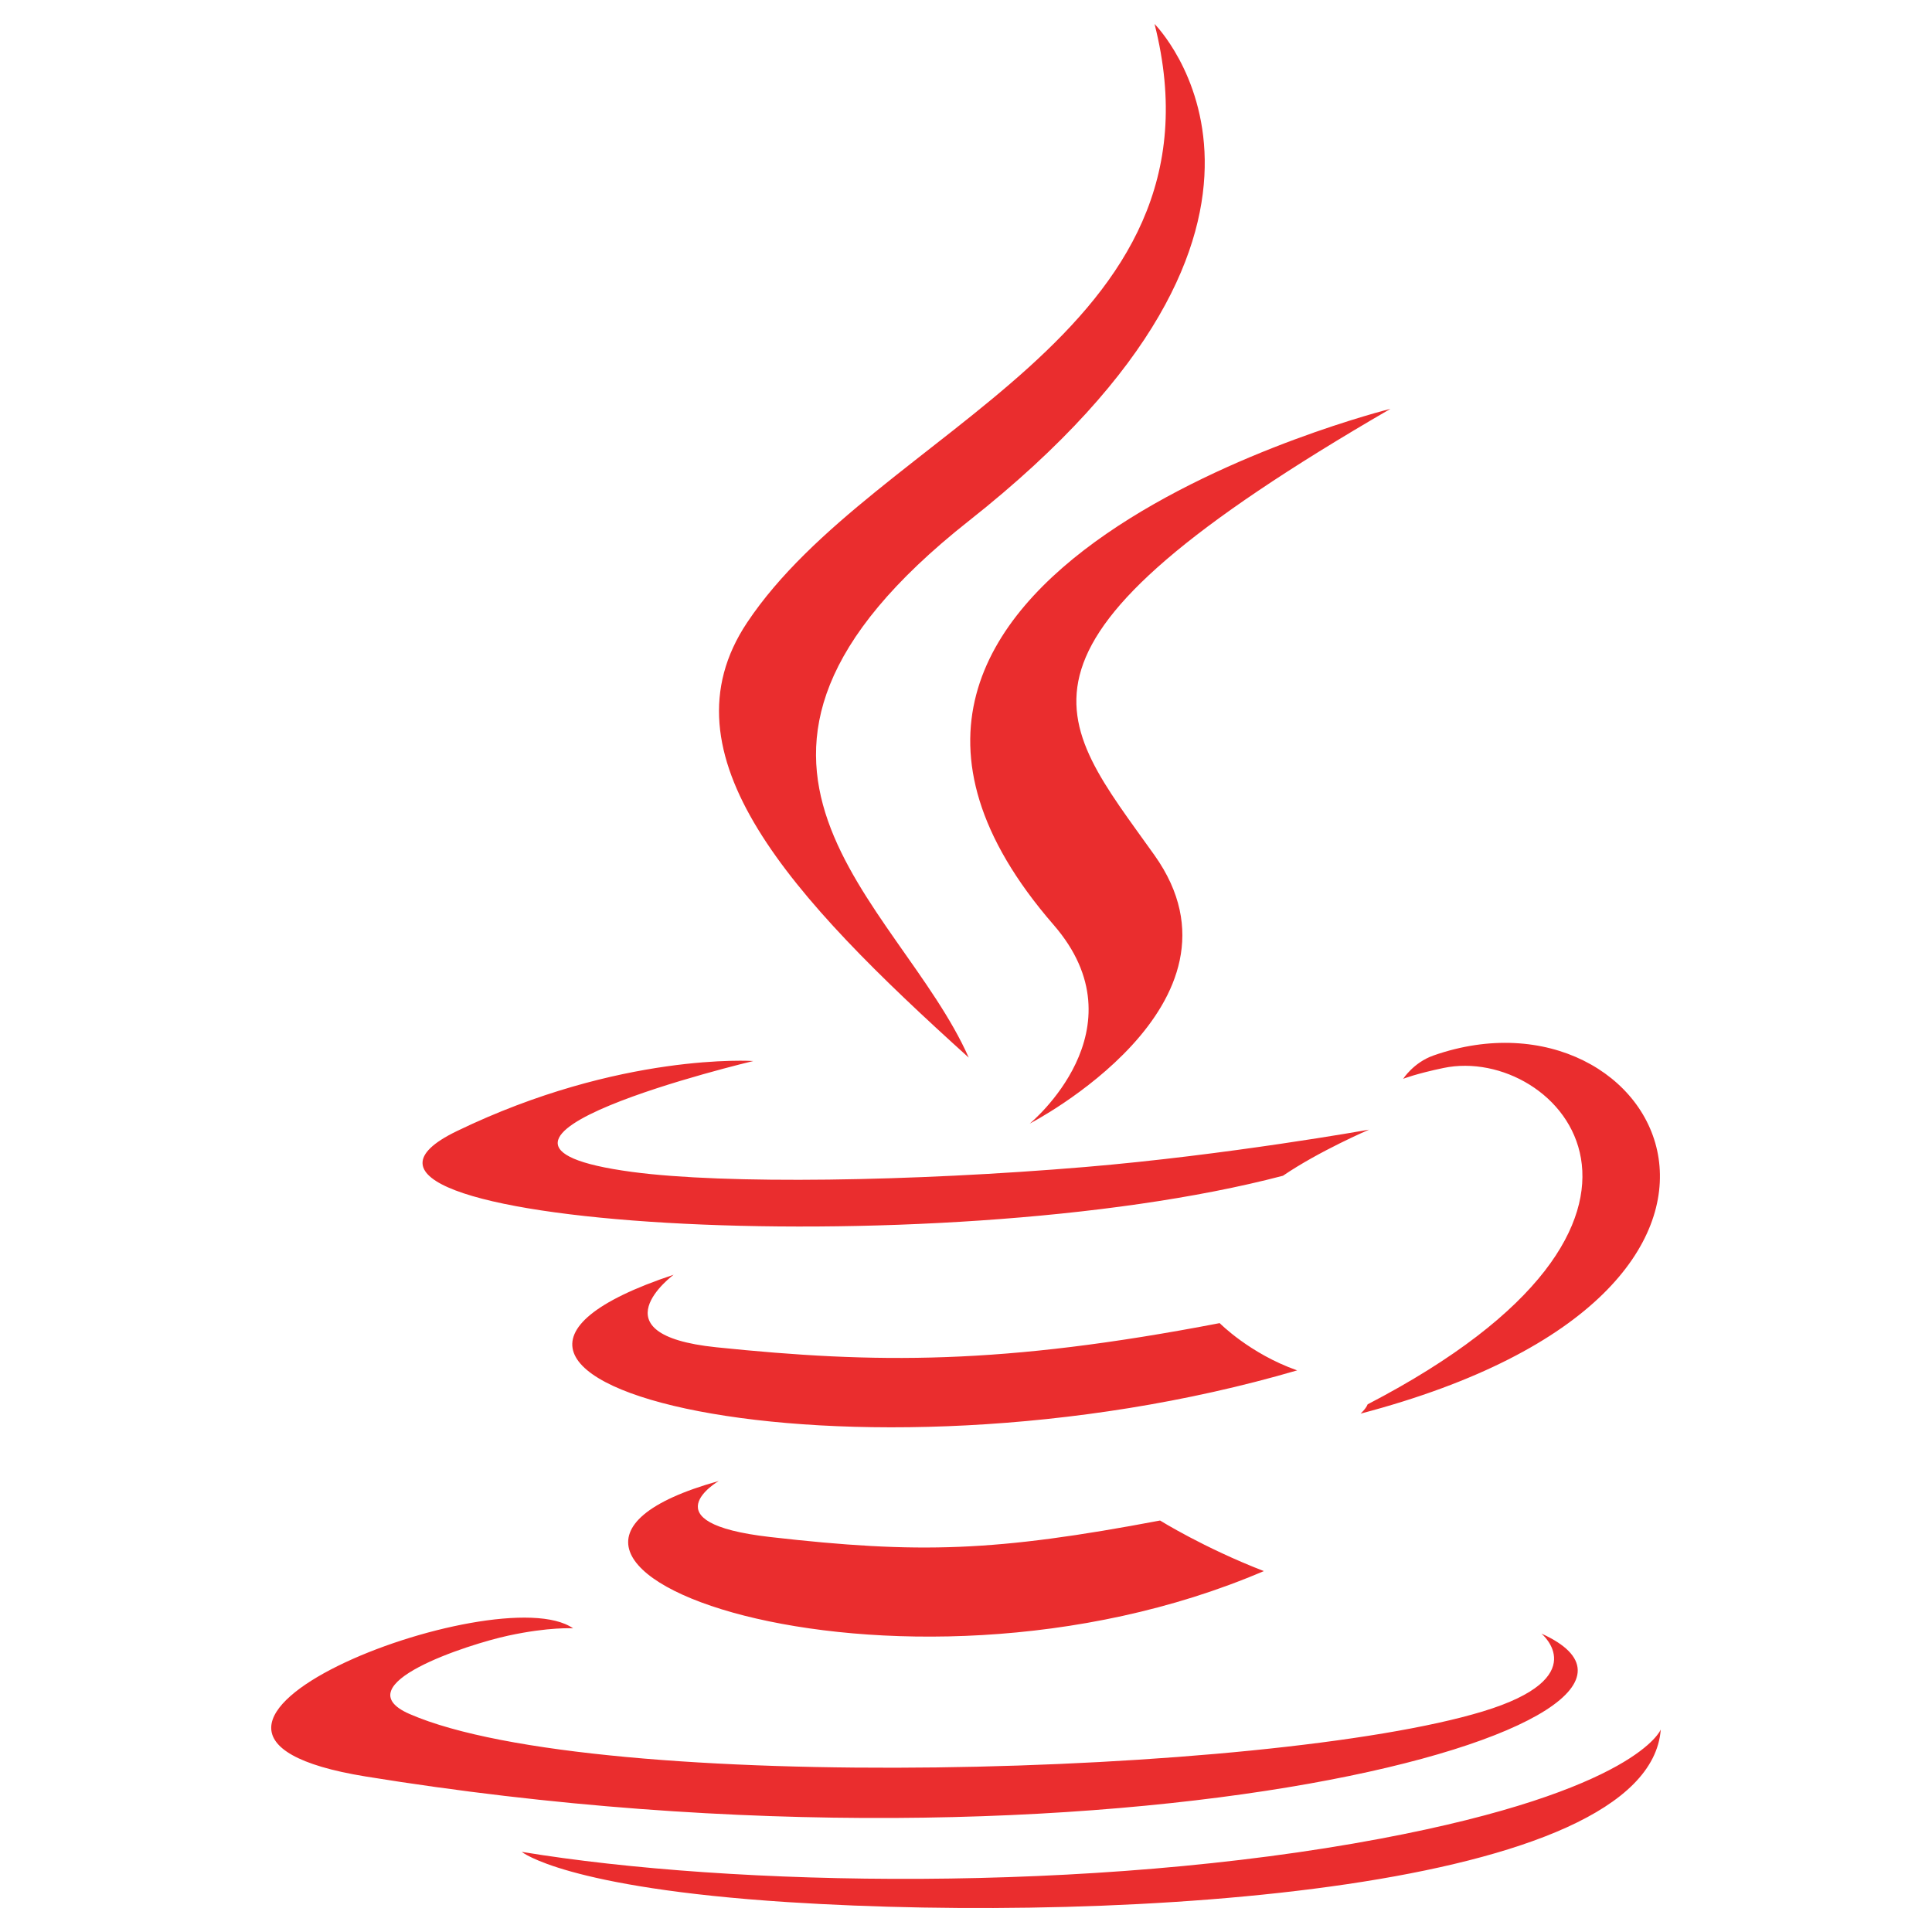
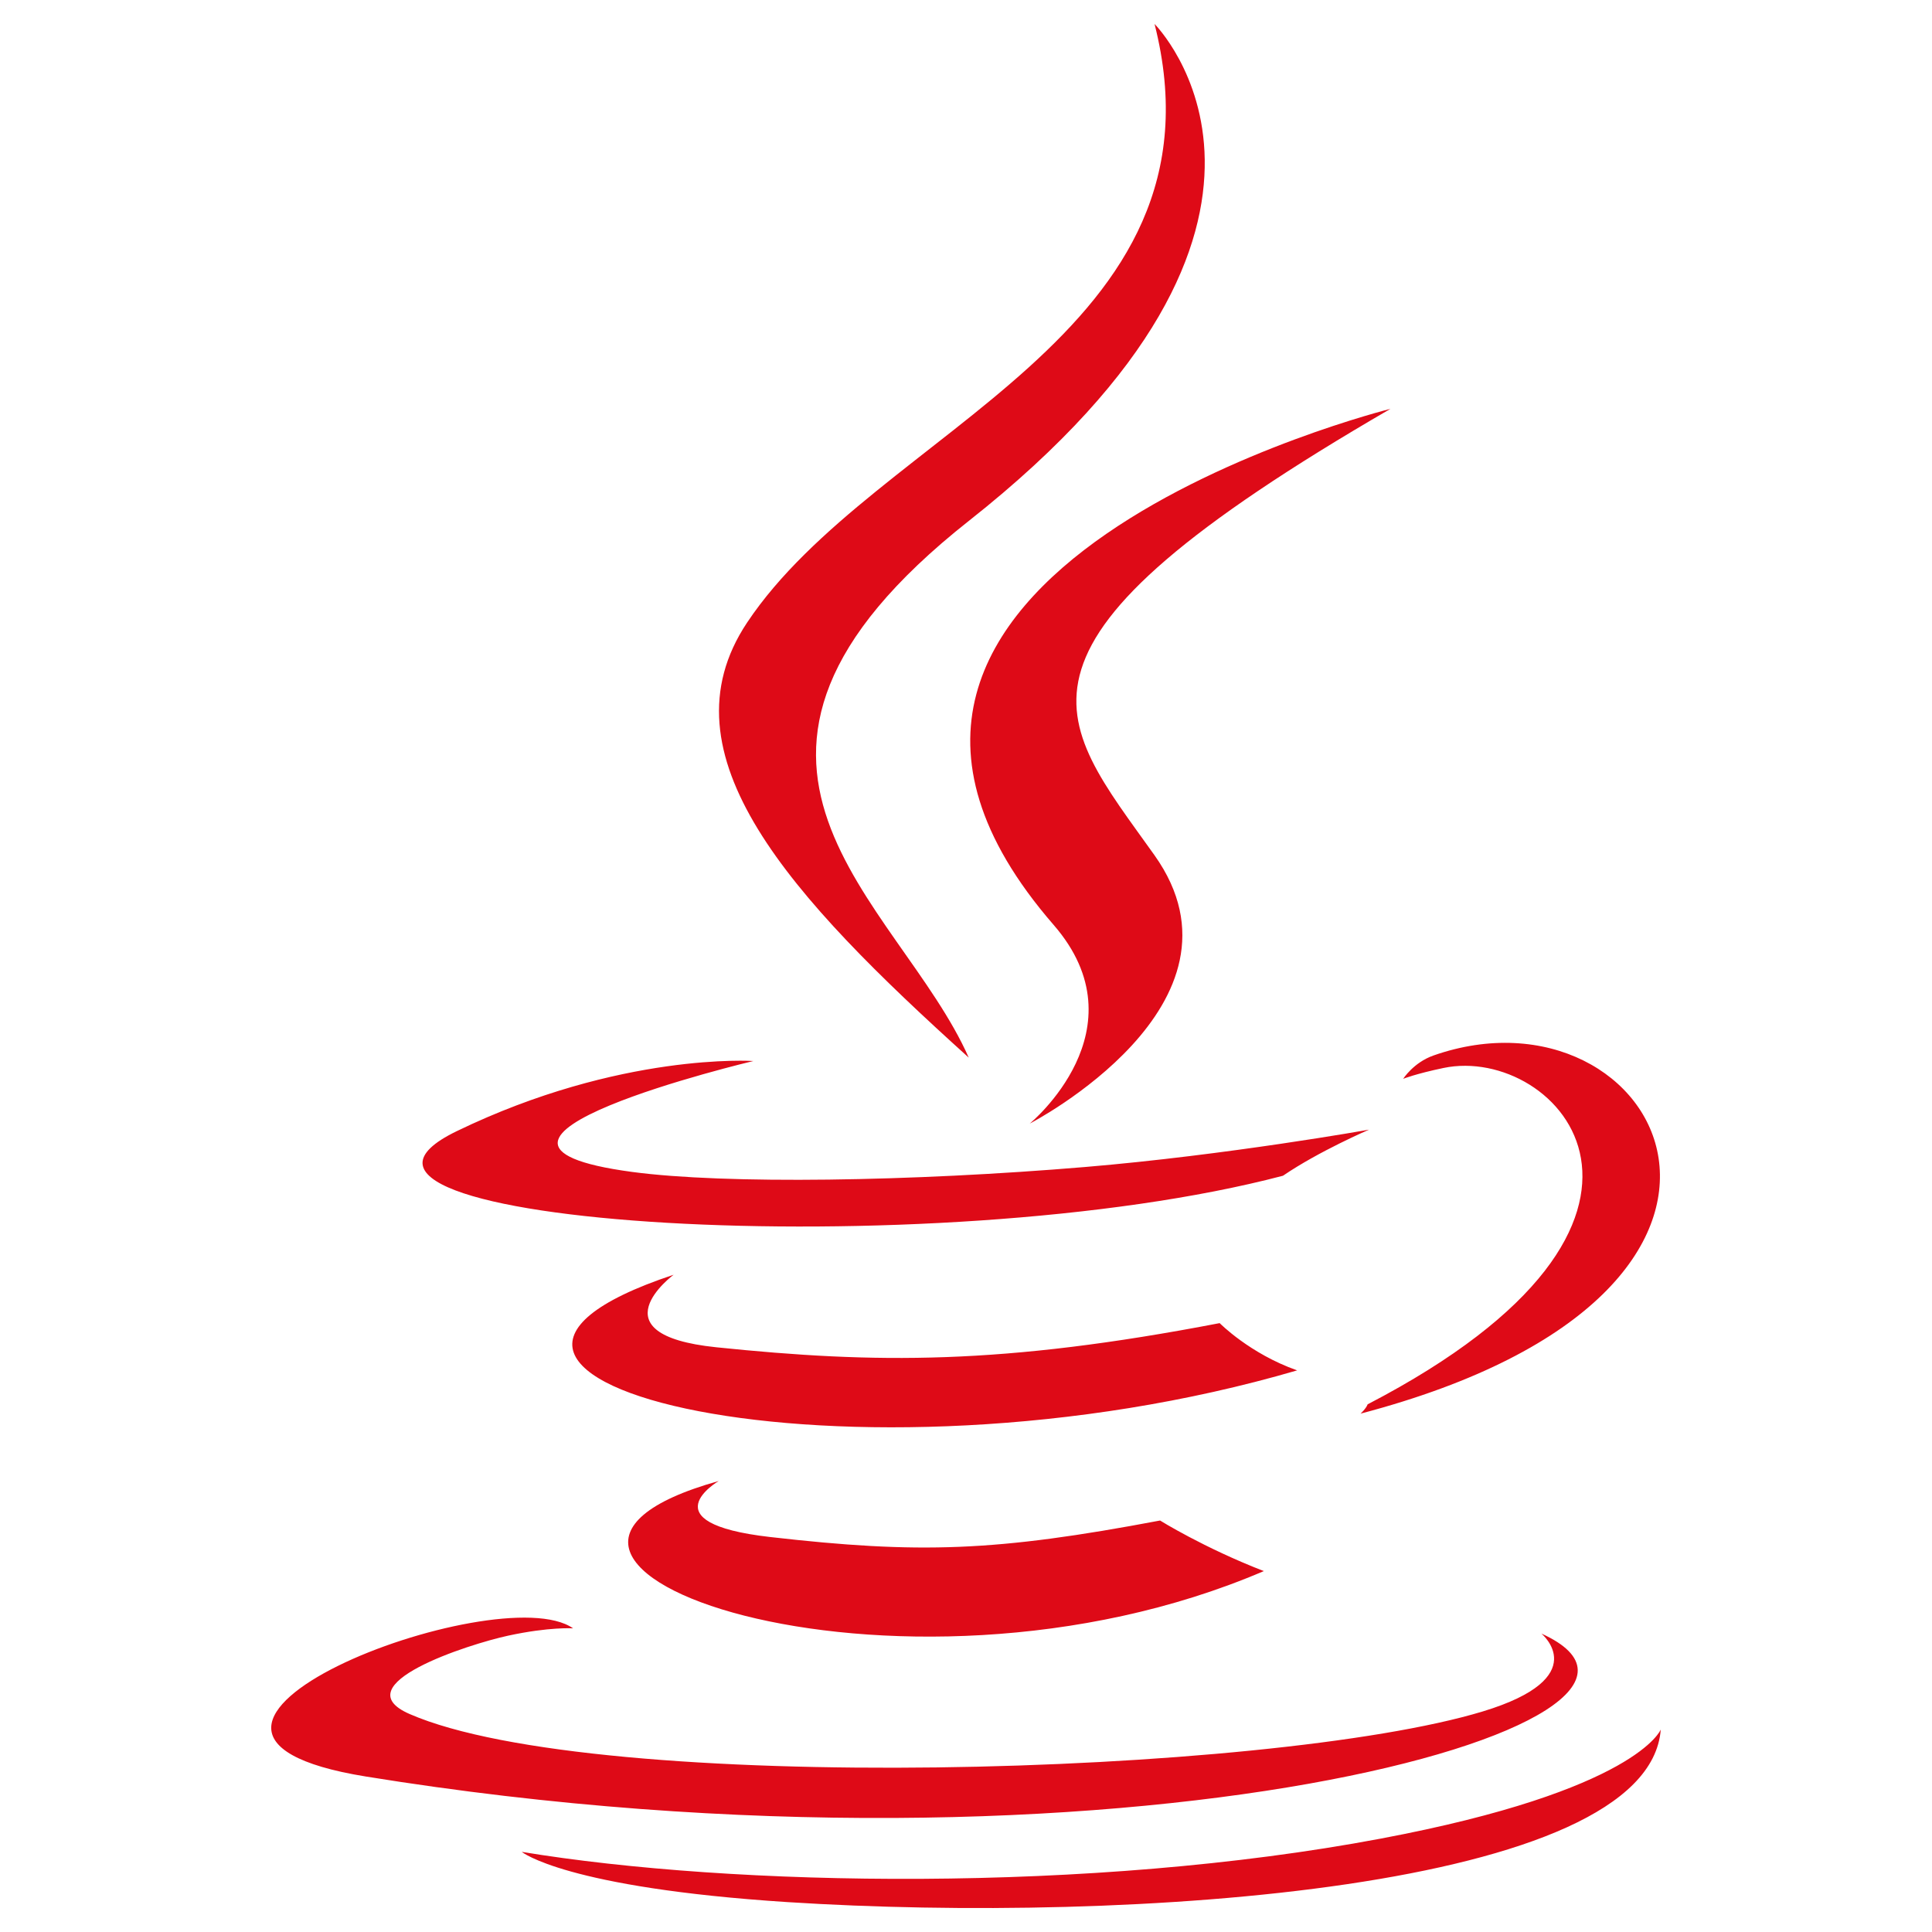
<svg xmlns="http://www.w3.org/2000/svg" viewBox="0 0 128 128">
-   <path fill="#EA2D2E" d="M47.617 98.12c-19.192 5.362 11.677 16.439 36.115 5.969-4.003-1.556-6.874-3.351-6.874-3.351-10.897 2.06-15.952 2.222-25.844 1.092-8.164-.935-3.397-3.71-3.397-3.71zm33.189-10.46c-14.444 2.779-22.787 2.69-33.354 1.6-8.171-.845-2.822-4.805-2.822-4.805-21.137 7.016 11.767 14.977 41.309 6.336-3.14-1.106-5.133-3.131-5.133-3.131zm11.319-60.575c.001 0-42.731 10.669-22.323 34.187 6.024 6.935-1.58 13.17-1.58 13.17s15.289-7.891 8.269-17.777c-6.559-9.215-11.587-13.793 15.634-29.58zm9.998 81.144s3.529 2.91-3.888 5.159c-14.102 4.272-58.706 5.56-71.095.171-4.45-1.938 3.899-4.625 6.526-5.192 2.739-.593 4.303-.485 4.303-.485-4.952-3.487-32.013 6.85-13.742 9.815 49.821 8.076 90.817-3.637 77.896-9.468zM85 77.896c2.395-1.634 5.703-3.053 5.703-3.053s-9.424 1.685-18.813 2.474c-11.494.964-23.823 1.154-30.012.326-14.652-1.959 8.033-7.348 8.033-7.348s-8.812-.596-19.644 4.644C17.455 81.134 61.958 83.958 85 77.896zm5.609 15.145c-.108.29-.468.616-.468.616 31.273-8.221 19.775-28.979 4.822-23.725-1.312.464-2 1.543-2 1.543s.829-.334 2.678-.72c7.559-1.575 18.389 10.119-5.032 22.286zM64.181 70.069c-4.614-10.429-20.26-19.553.007-35.559C89.459 14.563 76.492 1.587 76.492 1.587c5.23 20.608-18.451 26.833-26.999 39.667-5.821 8.745 2.857 18.142 14.688 28.815zm27.274 51.748c-19.187 3.612-42.854 3.191-56.887.874 0 0 2.874 2.38 17.646 3.331 22.476 1.437 57-.8 57.816-11.436.001 0-1.57 4.032-18.575 7.231z" />
+   <path fill="#de0a17" d="M47.617 98.12c-19.192 5.362 11.677 16.439 36.115 5.969-4.003-1.556-6.874-3.351-6.874-3.351-10.897 2.06-15.952 2.222-25.844 1.092-8.164-.935-3.397-3.71-3.397-3.71zm33.189-10.46c-14.444 2.779-22.787 2.69-33.354 1.6-8.171-.845-2.822-4.805-2.822-4.805-21.137 7.016 11.767 14.977 41.309 6.336-3.14-1.106-5.133-3.131-5.133-3.131zm11.319-60.575c.001 0-42.731 10.669-22.323 34.187 6.024 6.935-1.58 13.17-1.58 13.17s15.289-7.891 8.269-17.777c-6.559-9.215-11.587-13.793 15.634-29.58zm9.998 81.144s3.529 2.91-3.888 5.159c-14.102 4.272-58.706 5.56-71.095.171-4.45-1.938 3.899-4.625 6.526-5.192 2.739-.593 4.303-.485 4.303-.485-4.952-3.487-32.013 6.85-13.742 9.815 49.821 8.076 90.817-3.637 77.896-9.468zM85 77.896c2.395-1.634 5.703-3.053 5.703-3.053s-9.424 1.685-18.813 2.474c-11.494.964-23.823 1.154-30.012.326-14.652-1.959 8.033-7.348 8.033-7.348s-8.812-.596-19.644 4.644C17.455 81.134 61.958 83.958 85 77.896zm5.609 15.145c-.108.29-.468.616-.468.616 31.273-8.221 19.775-28.979 4.822-23.725-1.312.464-2 1.543-2 1.543s.829-.334 2.678-.72c7.559-1.575 18.389 10.119-5.032 22.286zM64.181 70.069c-4.614-10.429-20.26-19.553.007-35.559C89.459 14.563 76.492 1.587 76.492 1.587c5.23 20.608-18.451 26.833-26.999 39.667-5.821 8.745 2.857 18.142 14.688 28.815zm27.274 51.748c-19.187 3.612-42.854 3.191-56.887.874 0 0 2.874 2.38 17.646 3.331 22.476 1.437 57-.8 57.816-11.436.001 0-1.57 4.032-18.575 7.231z" />
</svg>
